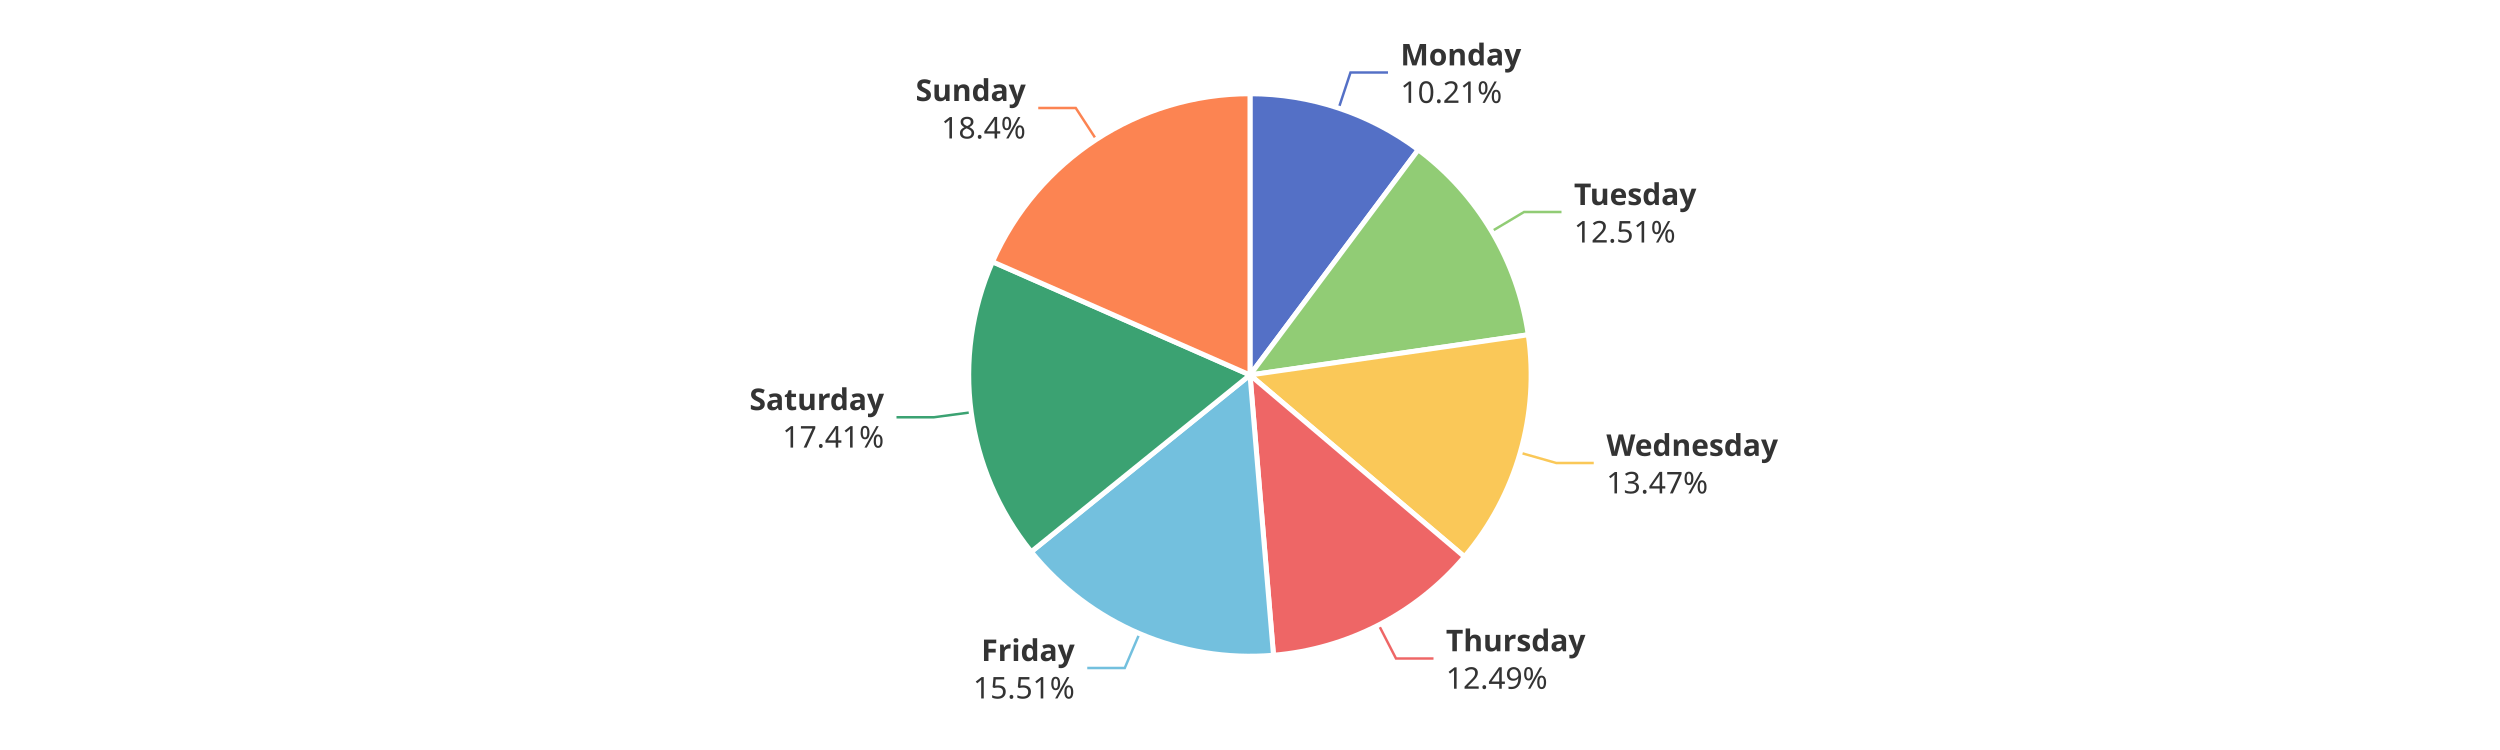
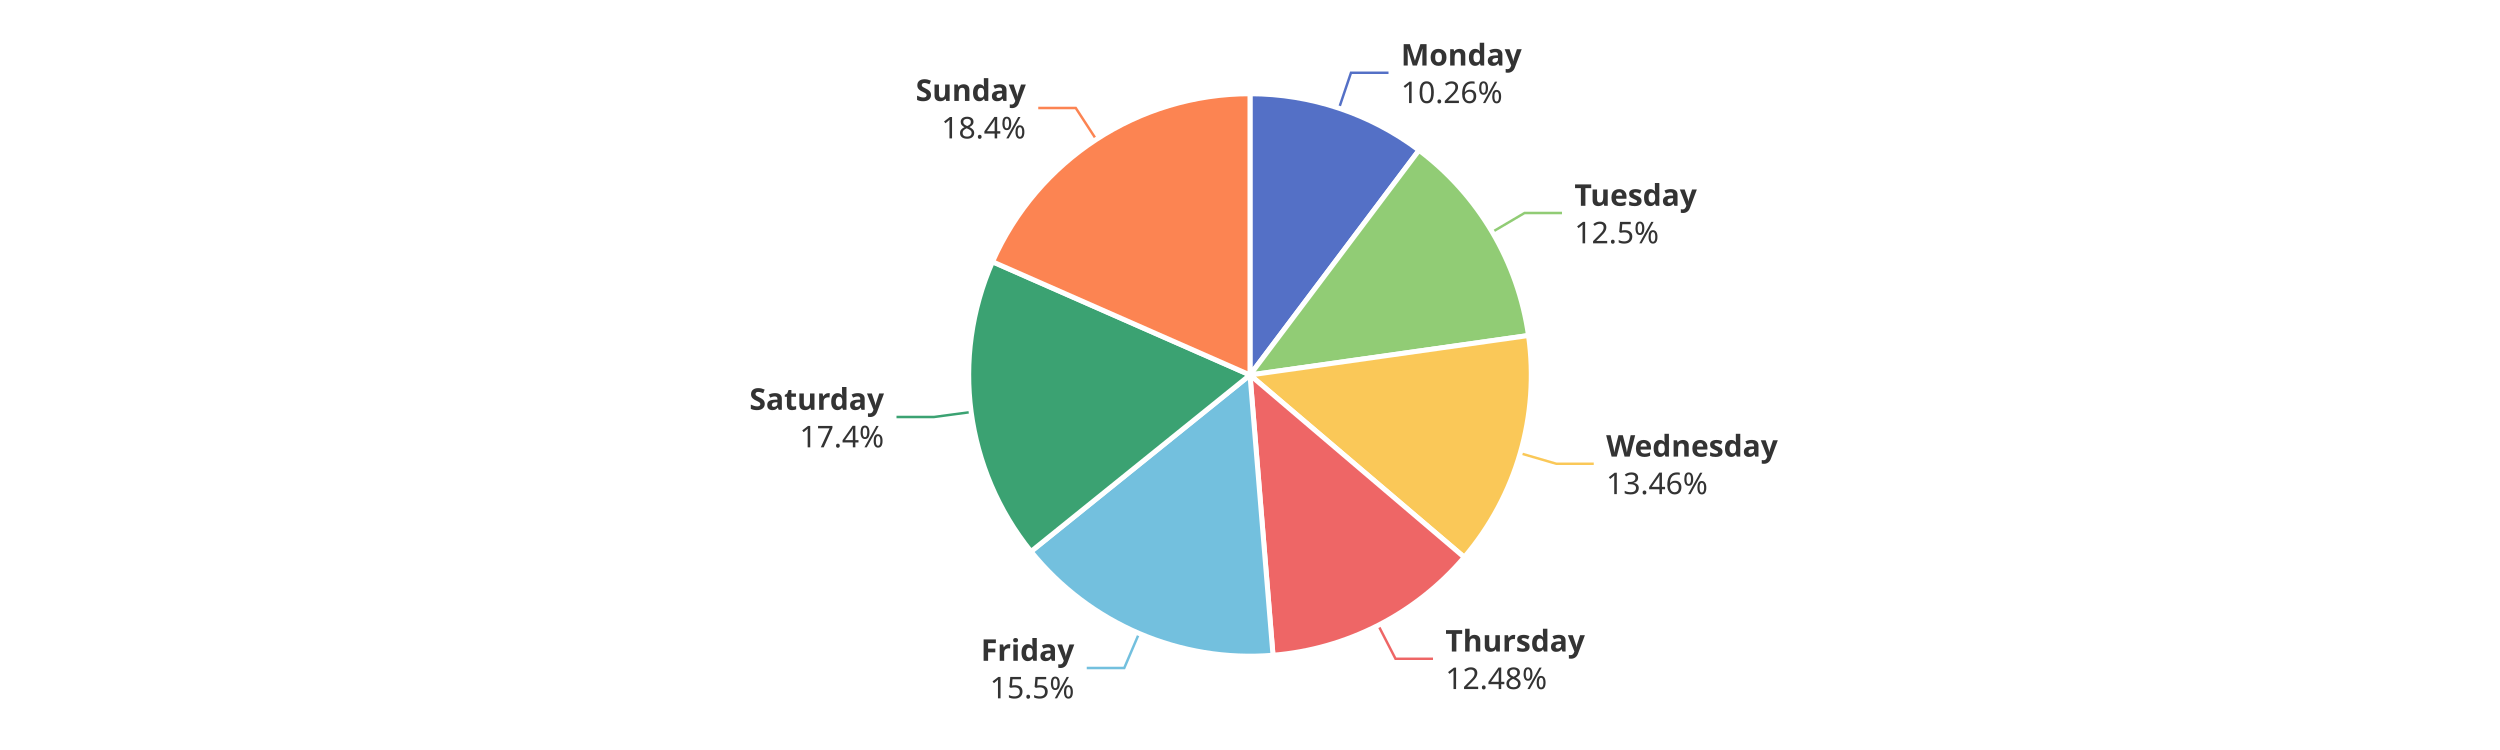
<svg xmlns="http://www.w3.org/2000/svg" width="1000" height="300" version="1.1" baseProfile="full" viewBox="0 0 1000 300">
  <rect width="1000" height="300" x="0" y="0" id="0" fill="#ffffff" />
-   <polyline points="535.5 43.2 540.2 29 555.2 29" fill="none" stroke="#5470c6" />
-   <polyline points="596.7 92.5 609.6 84.8 624.6 84.8" fill="none" stroke="#91cc75" />
-   <polyline points="608.1 181.1 622.5 185.2 637.5 185.2" fill="none" stroke="#fac858" />
-   <polyline points="551.5 250 558.4 263.4 573.4 263.4" fill="none" stroke="#ee6666" />
-   <polyline points="455.8 253.4 449.9 267.2 434.9 267.2" fill="none" stroke="#73c0de" />
-   <polyline points="388.5 164.9 373.6 166.9 358.6 166.9" fill="none" stroke="#3ba272" />
+   <polyline points="535.6 43.3 540.4 29.1 555.4 29.1" fill="none" stroke="#5470c6" />
+   <polyline points="596.9 92.8 609.8 85.2 624.8 85.2" fill="none" stroke="#91cc75" />
+   <polyline points="608.1 181.3 622.5 185.5 637.5 185.5" fill="none" stroke="#fac858" />
+   <polyline points="551.3 250.1 558.2 263.5 573.2 263.5" fill="none" stroke="#ee6666" />
+   <polyline points="455.6 253.4 449.7 267.2 434.7 267.2" fill="none" stroke="#73c0de" />
+   <polyline points="388.5 164.8 373.6 166.8 358.6 166.8" fill="none" stroke="#3ba272" />
  <polyline points="438.5 55.8 430.3 43.2 415.3 43.2" fill="none" stroke="#fc8452" />
-   <path d="M500 37.5A112.5 112.5 0 0 1 567.3 59.9L500 150Z" fill="#5470c6" stroke="#fff" stroke-width="2" stroke-linejoin="round" />
-   <path d="M567.3 59.9A112.5 112.5 0 0 1 611.3 133.9L500 150Z" fill="#91cc75" stroke="#fff" stroke-width="2" stroke-linejoin="round" />
-   <path d="M611.3 133.9A112.5 112.5 0 0 1 585.8 222.7L500 150Z" fill="#fac858" stroke="#fff" stroke-width="2" stroke-linejoin="round" />
-   <path d="M585.8 222.7A112.5 112.5 0 0 1 509.4 262.1L500 150Z" fill="#ee6666" stroke="#fff" stroke-width="2" stroke-linejoin="round" />
-   <path d="M509.4 262.1A112.5 112.5 0 0 1 412.5 220.7L500 150Z" fill="#73c0de" stroke="#fff" stroke-width="2" stroke-linejoin="round" />
-   <path d="M412.5 220.7A112.5 112.5 0 0 1 397 104.7L500 150Z" fill="#3ba272" stroke="#fff" stroke-width="2" stroke-linejoin="round" />
+   <path d="M500 37.5A112.5 112.5 0 0 1 567.6 60.1L500 150Z" fill="#5470c6" stroke="#fff" stroke-width="2" stroke-linejoin="round" />
+   <path d="M567.6 60.1A112.5 112.5 0 0 1 611.4 134.2L500 150Z" fill="#91cc75" stroke="#fff" stroke-width="2" stroke-linejoin="round" />
+   <path d="M611.4 134.2A112.5 112.5 0 0 1 585.7 222.9L500 150Z" fill="#fac858" stroke="#fff" stroke-width="2" stroke-linejoin="round" />
+   <path d="M585.7 222.9A112.5 112.5 0 0 1 509.2 262.1L500 150Z" fill="#ee6666" stroke="#fff" stroke-width="2" stroke-linejoin="round" />
+   <path d="M509.2 262.1A112.5 112.5 0 0 1 412.4 220.6L500 150Z" fill="#73c0de" stroke="#fff" stroke-width="2" stroke-linejoin="round" />
+   <path d="M412.4 220.6A112.5 112.5 0 0 1 397 104.7L500 150Z" fill="#3ba272" stroke="#fff" stroke-width="2" stroke-linejoin="round" />
  <path d="M397 104.7A112.5 112.5 0 0 1 500 37.5L500 150Z" fill="#fc8452" stroke="#fff" stroke-width="2" stroke-linejoin="round" />
-   <path d="M0 -15l42.8 0l0 30l-42.8 0Z" transform="translate(560.1949 29.0016)" fill="none" />
-   <text dominant-baseline="central" text-anchor="start" style="font-size:12px;font-family:sans-serif;font-weight:bold;" y="-7.5" transform="translate(560.1949 29.0016)" fill="#333" stroke="rgb(255,255,255)" stroke-width="2" paint-order="stroke" stroke-miterlimit="2">Monday</text>
-   <text dominant-baseline="central" text-anchor="start" style="font-size:12px;font-family:sans-serif;" y="7.5" transform="translate(560.1949 29.0016)" fill="#333" stroke="rgb(255,255,255)" stroke-width="2" paint-order="stroke" stroke-miterlimit="2">10.21%</text>
-   <path d="M0 -15l46.2 0l0 30l-46.2 0Z" transform="translate(629.5949 84.8447)" fill="none" />
-   <text dominant-baseline="central" text-anchor="start" style="font-size:12px;font-family:sans-serif;font-weight:bold;" y="-7.5" transform="translate(629.5949 84.8447)" fill="#333" stroke="rgb(255,255,255)" stroke-width="2" paint-order="stroke" stroke-miterlimit="2">Tuesday</text>
-   <text dominant-baseline="central" text-anchor="start" style="font-size:12px;font-family:sans-serif;" y="7.5" transform="translate(629.5949 84.8447)" fill="#333" stroke="rgb(255,255,255)" stroke-width="2" paint-order="stroke" stroke-miterlimit="2">12.51%</text>
-   <path d="M0 -15l63.6 0l0 30l-63.6 0Z" transform="translate(642.544 185.2024)" fill="none" />
-   <text dominant-baseline="central" text-anchor="start" style="font-size:12px;font-family:sans-serif;font-weight:bold;" y="-7.5" transform="translate(642.544 185.2024)" fill="#333" stroke="rgb(255,255,255)" stroke-width="2" paint-order="stroke" stroke-miterlimit="2">Wednesday</text>
-   <text dominant-baseline="central" text-anchor="start" style="font-size:12px;font-family:sans-serif;" y="7.5" transform="translate(642.544 185.2024)" fill="#333" stroke="rgb(255,255,255)" stroke-width="2" paint-order="stroke" stroke-miterlimit="2">13.47%</text>
-   <path d="M0 -15l50.2 0l0 30l-50.2 0Z" transform="translate(578.3775 263.3504)" fill="none" />
-   <text dominant-baseline="central" text-anchor="start" style="font-size:12px;font-family:sans-serif;font-weight:bold;" y="-7.5" transform="translate(578.3775 263.3504)" fill="#333" stroke="rgb(255,255,255)" stroke-width="2" paint-order="stroke" stroke-miterlimit="2">Thursday</text>
-   <text dominant-baseline="central" text-anchor="start" style="font-size:12px;font-family:sans-serif;" y="7.5" transform="translate(578.3775 263.3504)" fill="#333" stroke="rgb(255,255,255)" stroke-width="2" paint-order="stroke" stroke-miterlimit="2">12.49%</text>
-   <path d="M-40.9 -15l40.9 0l0 30l-40.9 0Z" transform="translate(429.8835 267.2373)" fill="none" />
-   <text dominant-baseline="central" text-anchor="end" style="font-size:12px;font-family:sans-serif;font-weight:bold;" y="-7.5" transform="translate(429.8835 267.2373)" fill="#333" stroke="rgb(255,255,255)" stroke-width="2" paint-order="stroke" stroke-miterlimit="2">Friday</text>
-   <text dominant-baseline="central" text-anchor="end" style="font-size:12px;font-family:sans-serif;" y="7.5" transform="translate(429.8835 267.2373)" fill="#333" stroke="rgb(255,255,255)" stroke-width="2" paint-order="stroke" stroke-miterlimit="2">15.51%</text>
-   <path d="M-48.2 -15l48.2 0l0 30l-48.2 0Z" transform="translate(353.6213 166.872)" fill="none" />
-   <text dominant-baseline="central" text-anchor="end" style="font-size:12px;font-family:sans-serif;font-weight:bold;" y="-7.5" transform="translate(353.6213 166.872)" fill="#333" stroke="rgb(255,255,255)" stroke-width="2" paint-order="stroke" stroke-miterlimit="2">Saturday</text>
-   <text dominant-baseline="central" text-anchor="end" style="font-size:12px;font-family:sans-serif;" y="7.5" transform="translate(353.6213 166.872)" fill="#333" stroke="rgb(255,255,255)" stroke-width="2" paint-order="stroke" stroke-miterlimit="2">17.41%</text>
-   <path d="M-40.9 -15l40.9 0l0 30l-40.9 0Z" transform="translate(410.3074 43.233)" fill="none" />
-   <text dominant-baseline="central" text-anchor="end" style="font-size:12px;font-family:sans-serif;font-weight:bold;" y="-7.5" transform="translate(410.3074 43.233)" fill="#333" stroke="rgb(255,255,255)" stroke-width="2" paint-order="stroke" stroke-miterlimit="2">Sunday</text>
-   <text dominant-baseline="central" text-anchor="end" style="font-size:12px;font-family:sans-serif;" y="7.5" transform="translate(410.3074 43.233)" fill="#333" stroke="rgb(255,255,255)" stroke-width="2" paint-order="stroke" stroke-miterlimit="2">18.4%</text>
+   <path d="M0 -15l42.8 0l0 30l-42.8 0Z" transform="translate(560.3888 29.0662)" fill="none" />
+   <text dominant-baseline="central" text-anchor="start" style="font-size:12px;font-family:sans-serif;font-weight:bold;" y="-7.5" transform="translate(560.3888 29.0662)" fill="#333" stroke="rgb(255,255,255)" stroke-width="2" paint-order="stroke" stroke-miterlimit="2">Monday</text>
+   <text dominant-baseline="central" text-anchor="start" style="font-size:12px;font-family:sans-serif;" y="7.5" transform="translate(560.3888 29.0662)" fill="#333" stroke="rgb(255,255,255)" stroke-width="2" paint-order="stroke" stroke-miterlimit="2">10.26%</text>
+   <path d="M0 -15l46.2 0l0 30l-46.2 0Z" transform="translate(629.7854 85.1662)" fill="none" />
+   <text dominant-baseline="central" text-anchor="start" style="font-size:12px;font-family:sans-serif;font-weight:bold;" y="-7.5" transform="translate(629.7854 85.1662)" fill="#333" stroke="rgb(255,255,255)" stroke-width="2" paint-order="stroke" stroke-miterlimit="2">Tuesday</text>
+   <text dominant-baseline="central" text-anchor="start" style="font-size:12px;font-family:sans-serif;" y="7.5" transform="translate(629.7854 85.1662)" fill="#333" stroke="rgb(255,255,255)" stroke-width="2" paint-order="stroke" stroke-miterlimit="2">12.5%</text>
+   <path d="M0 -15l63.6 0l0 30l-63.6 0Z" transform="translate(642.4598 185.4944)" fill="none" />
+   <text dominant-baseline="central" text-anchor="start" style="font-size:12px;font-family:sans-serif;font-weight:bold;" y="-7.5" transform="translate(642.4598 185.4944)" fill="#333" stroke="rgb(255,255,255)" stroke-width="2" paint-order="stroke" stroke-miterlimit="2">Wednesday</text>
+   <text dominant-baseline="central" text-anchor="start" style="font-size:12px;font-family:sans-serif;" y="7.5" transform="translate(642.4598 185.4944)" fill="#333" stroke="rgb(255,255,255)" stroke-width="2" paint-order="stroke" stroke-miterlimit="2">13.46%</text>
+   <path d="M0 -15l50.2 0l0 30l-50.2 0Z" transform="translate(578.1691 263.4575)" fill="none" />
+   <text dominant-baseline="central" text-anchor="start" style="font-size:12px;font-family:sans-serif;font-weight:bold;" y="-7.5" transform="translate(578.1691 263.4575)" fill="#333" stroke="rgb(255,255,255)" stroke-width="2" paint-order="stroke" stroke-miterlimit="2">Thursday</text>
+   <text dominant-baseline="central" text-anchor="start" style="font-size:12px;font-family:sans-serif;" y="7.5" transform="translate(578.1691 263.4575)" fill="#333" stroke="rgb(255,255,255)" stroke-width="2" paint-order="stroke" stroke-miterlimit="2">12.48%</text>
+   <path d="M-34.2 -15l34.2 0l0 30l-34.2 0Z" transform="translate(429.7315 267.1722)" fill="none" />
+   <text dominant-baseline="central" text-anchor="end" style="font-size:12px;font-family:sans-serif;font-weight:bold;" y="-7.5" transform="translate(429.7315 267.1722)" fill="#333" stroke="rgb(255,255,255)" stroke-width="2" paint-order="stroke" stroke-miterlimit="2">Friday</text>
+   <text dominant-baseline="central" text-anchor="end" style="font-size:12px;font-family:sans-serif;" y="7.5" transform="translate(429.7315 267.1722)" fill="#333" stroke="rgb(255,255,255)" stroke-width="2" paint-order="stroke" stroke-miterlimit="2">15.5%</text>
+   <path d="M-48.2 -15l48.2 0l0 30l-48.2 0Z" transform="translate(353.6083 166.7745)" fill="none" />
+   <text dominant-baseline="central" text-anchor="end" style="font-size:12px;font-family:sans-serif;font-weight:bold;" y="-7.5" transform="translate(353.6083 166.7745)" fill="#333" stroke="rgb(255,255,255)" stroke-width="2" paint-order="stroke" stroke-miterlimit="2">Saturday</text>
+   <text dominant-baseline="central" text-anchor="end" style="font-size:12px;font-family:sans-serif;" y="7.5" transform="translate(353.6083 166.7745)" fill="#333" stroke="rgb(255,255,255)" stroke-width="2" paint-order="stroke" stroke-miterlimit="2">17.4%</text>
+   <path d="M-40.9 -15l40.9 0l0 30l-40.9 0Z" transform="translate(410.3347 43.2152)" fill="none" />
+   <text dominant-baseline="central" text-anchor="end" style="font-size:12px;font-family:sans-serif;font-weight:bold;" y="-7.5" transform="translate(410.3347 43.2152)" fill="#333" stroke="rgb(255,255,255)" stroke-width="2" paint-order="stroke" stroke-miterlimit="2">Sunday</text>
+   <text dominant-baseline="central" text-anchor="end" style="font-size:12px;font-family:sans-serif;" y="7.5" transform="translate(410.3347 43.2152)" fill="#333" stroke="rgb(255,255,255)" stroke-width="2" paint-order="stroke" stroke-miterlimit="2">18.4%</text>
</svg>
